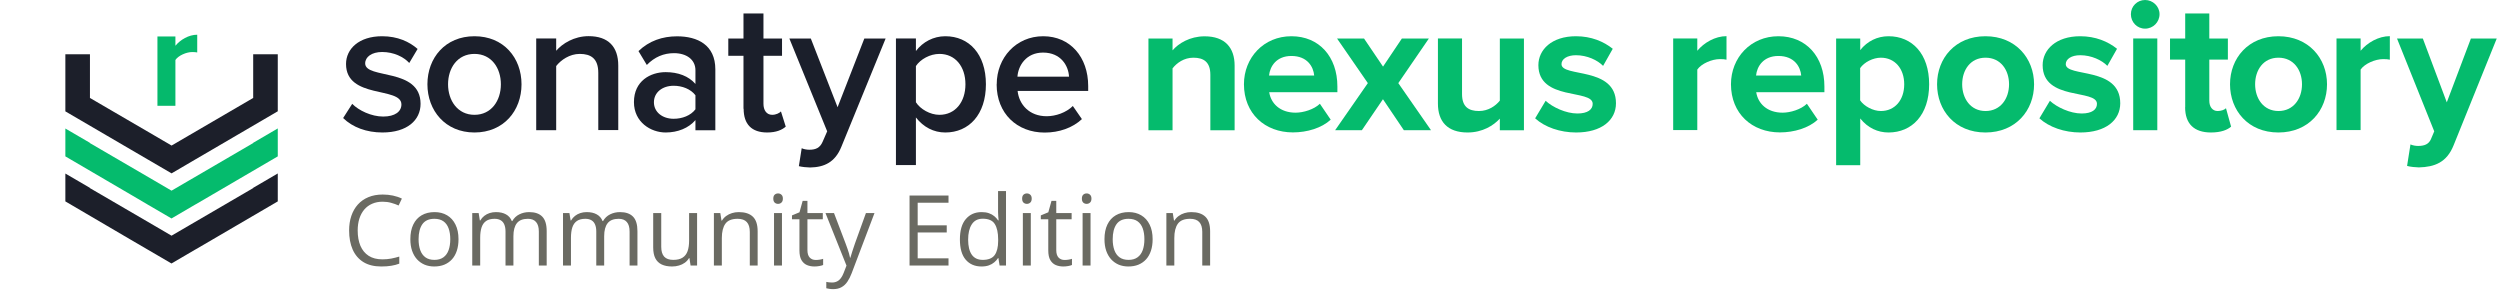
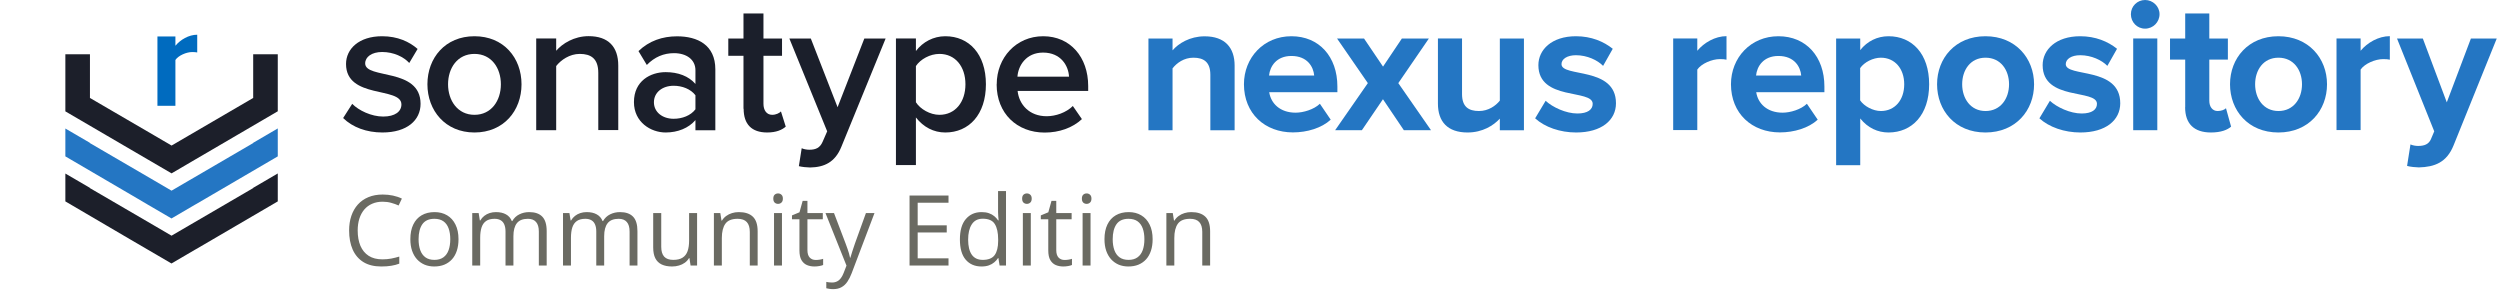
<svg xmlns="http://www.w3.org/2000/svg" width="306" height="37" viewBox="0 0 306 37" fill="none">
-   <path d="M34 15.72V19.14L25.96 23.84L23.92 25.03H23.91L20.99 26.74L18.06 25.03L16.02 23.83L8 19.14V15.73L11 17.48V17.51L18.93 22.13L20.98 23.33L20.99 23.34L21.01 23.33L23.05 22.14L30.99 17.51V17.48L34 15.72Z" fill="#05BB6D" />
+   <path d="M34 15.72V19.14L25.96 23.84L23.92 25.03H23.91L20.99 26.74L18.06 25.03L16.02 23.83L8 19.14V15.73L11 17.48V17.51L18.93 22.13L20.98 23.33L20.99 23.34L21.01 23.33L23.05 22.14L30.99 17.51V17.48L34 15.72Z" fill="#2476C3" />
  <path d="M34 21.23V24.65L25.96 29.35L23.92 30.54H23.91L20.99 32.25L18.06 30.54L16.02 29.35L8 24.65V21.24L11 22.99V23.02L18.93 27.64L20.98 28.84L20.99 28.85L21.01 28.84L23.05 27.65L30.99 23.02V22.99L34 21.23Z" fill="#1C1F2A" />
  <path d="M30.99 6.64V11.99L23.05 16.62L21.01 17.81H21H20.99L18.94 16.61L11.01 11.99V6.64H8V13.63L16.03 18.32L18.07 19.51L21 21.22L23.92 19.51L25.96 18.32L34 13.62V6.64H30.99Z" fill="#1C1F2A" />
-   <path d="M21.47 12.95V7.34C21.83 6.8 22.81 6.37 23.53 6.37C23.79 6.37 23.98 6.39 24.14 6.42V4.25C23.1 4.25 22.08 4.86 21.47 5.6V4.46H19.27V12.95H21.47Z" fill="#05B96C" />
+   <path d="M21.47 12.95V7.34C21.83 6.8 22.81 6.37 23.53 6.37C23.79 6.37 23.98 6.39 24.14 6.42V4.25C23.1 4.25 22.08 4.86 21.47 5.6V4.46H19.27V12.95H21.47Z" fill="#006BBF" />
  <path d="M42 14.448L43.111 12.71C43.9 13.518 45.455 14.266 46.9 14.266C48.345 14.266 49.133 13.66 49.133 12.781C49.133 10.578 42.354 12.155 42.354 7.83C42.354 5.991 43.93 4.435 46.769 4.435C48.678 4.435 50.113 5.112 51.113 5.991L50.093 7.709C49.416 6.961 48.183 6.365 46.769 6.365C45.496 6.365 44.698 6.971 44.698 7.759C44.698 9.73 51.477 8.244 51.477 12.71C51.477 14.711 49.83 16.216 46.809 16.216C44.88 16.216 43.162 15.59 42 14.448Z" fill="#1B1F2B" />
  <path d="M52.316 10.316C52.316 7.083 54.498 4.435 58.075 4.435C61.651 4.435 63.834 7.083 63.834 10.316C63.834 13.549 61.651 16.216 58.075 16.216C54.498 16.216 52.316 13.518 52.316 10.316ZM61.308 10.316C61.308 8.335 60.166 6.598 58.075 6.598C55.983 6.598 54.842 8.335 54.842 10.316C54.842 12.296 56.004 14.054 58.075 14.054C60.146 14.054 61.308 12.316 61.308 10.316Z" fill="#1B1F2B" />
  <path d="M73.23 15.933V8.921C73.23 7.153 72.32 6.598 70.956 6.598C69.724 6.598 68.653 7.345 68.077 8.083V15.933H65.632V4.708H68.077V6.214C68.825 5.335 70.279 4.425 72.047 4.425C74.462 4.425 75.675 5.729 75.675 8.022V15.923H73.24L73.23 15.933Z" fill="#1B1F2B" />
  <path d="M85.122 15.933V14.7C84.283 15.681 82.96 16.216 81.475 16.216C79.666 16.216 77.595 14.963 77.595 12.498C77.595 9.891 79.636 8.83 81.475 8.83C83.01 8.83 84.283 9.315 85.122 10.275V8.598C85.122 7.295 84.031 6.507 82.495 6.507C81.242 6.507 80.121 6.971 79.171 7.951L78.15 6.254C79.454 5.001 81.08 4.445 82.869 4.445C85.374 4.445 87.557 5.496 87.557 8.487V15.943H85.122V15.933ZM85.122 13.377V11.659C84.536 10.892 83.495 10.497 82.454 10.497C81.08 10.497 80.04 11.306 80.04 12.518C80.04 13.73 81.091 14.539 82.454 14.539C83.505 14.539 84.546 14.145 85.122 13.377Z" fill="#1B1F2B" />
  <path d="M91.002 13.316V6.83H89.143V4.718H91.002V1.647H93.447V4.718H95.72V6.83H93.447V12.71C93.447 13.478 93.82 14.054 94.518 14.054C94.982 14.054 95.397 13.842 95.589 13.64L96.175 15.499C95.73 15.893 95.013 16.216 93.901 16.216C91.992 16.216 91.022 15.196 91.022 13.306L91.002 13.316Z" fill="#1B1F2B" />
  <path d="M98.135 18.146C98.387 18.267 98.781 18.328 99.064 18.328C99.852 18.328 100.368 18.095 100.691 17.348L101.247 16.075L96.619 4.718H99.246L102.52 13.124L105.793 4.718H108.4L102.984 17.964C102.216 19.863 100.893 20.47 99.155 20.5C98.802 20.5 98.104 20.429 97.781 20.338L98.125 18.156L98.135 18.146Z" fill="#1B1F2B" />
  <path d="M112.108 14.377V20.207H109.663V4.708H112.108V6.244C112.947 5.133 114.25 4.435 115.705 4.435C118.615 4.435 120.676 6.618 120.676 10.316C120.676 14.014 118.605 16.216 115.705 16.216C114.29 16.216 113.038 15.569 112.108 14.377ZM118.17 10.316C118.17 8.133 116.917 6.598 114.988 6.598C113.846 6.598 112.664 7.244 112.108 8.083V12.518C112.644 13.357 113.846 14.054 114.988 14.054C116.917 14.054 118.17 12.498 118.17 10.316Z" fill="#1B1F2B" />
  <path d="M121.999 10.316C121.999 7.062 124.374 4.435 127.688 4.435C131.002 4.435 133.194 6.992 133.194 10.528V11.134H124.556C124.737 12.811 126 14.226 128.112 14.226C129.223 14.226 130.506 13.781 131.315 12.973L132.426 14.579C131.284 15.65 129.638 16.226 127.869 16.226C124.475 16.226 121.989 13.882 121.989 10.326L121.999 10.316ZM127.667 6.436C125.596 6.436 124.626 8.042 124.535 9.386H130.85C130.779 8.063 129.87 6.436 127.667 6.436Z" fill="#1B1F2B" />
-   <path d="M148.147 15.933V9.154C148.147 7.598 147.339 7.062 146.076 7.062C144.914 7.062 144.035 7.709 143.52 8.366V15.943H140.569V4.718H143.52V6.163C144.237 5.324 145.631 4.445 147.45 4.445C149.935 4.445 151.117 5.84 151.117 8.022V15.943H148.147V15.933Z" fill="#05BB6D" />
-   <path d="M152.259 10.316C152.259 7.062 154.674 4.435 158.069 4.435C161.464 4.435 163.696 6.941 163.696 10.588V11.286H155.351C155.563 12.66 156.674 13.791 158.584 13.791C159.534 13.791 160.837 13.397 161.554 12.7L162.878 14.65C161.767 15.671 159.999 16.206 158.251 16.206C154.836 16.206 152.259 13.902 152.259 10.306V10.316ZM158.069 6.85C156.23 6.85 155.442 8.123 155.331 9.245H160.857C160.766 8.174 160.019 6.85 158.069 6.85Z" fill="#05BB6D" />
-   <path d="M171.829 15.933L169.273 12.144L166.697 15.933H163.423L167.424 10.174L163.656 4.718H166.96L169.283 8.154L171.587 4.718H174.891L171.152 10.174L175.153 15.933H171.85H171.829Z" fill="#05BB6D" />
-   <path d="M183.58 15.933V14.519C182.812 15.357 181.468 16.216 179.63 16.216C177.164 16.216 176.002 14.872 176.002 12.68V4.708H178.953V11.518C178.953 13.074 179.761 13.589 181.024 13.589C182.166 13.589 183.065 12.963 183.58 12.316V4.718H186.53V15.943H183.58V15.933Z" fill="#05BB6D" />
-   <path d="M187.904 14.478L189.187 12.336C190.026 13.124 191.673 13.892 193.067 13.892C194.34 13.892 194.946 13.407 194.946 12.71C194.946 10.871 188.298 12.387 188.298 7.972C188.298 6.092 189.925 4.435 192.895 4.435C194.775 4.435 196.29 5.082 197.401 5.971L196.219 8.063C195.542 7.365 194.269 6.759 192.895 6.759C191.824 6.759 191.127 7.224 191.127 7.85C191.127 9.497 197.795 8.103 197.795 12.639C197.795 14.711 196.027 16.216 192.915 16.216C190.965 16.216 189.086 15.569 187.894 14.478H187.904Z" fill="#05BB6D" />
-   <path d="M204.797 15.933V4.708H207.748V6.214C208.556 5.234 209.93 4.425 211.324 4.425V7.305C211.112 7.254 210.859 7.234 210.516 7.234C209.536 7.234 208.243 7.79 207.748 8.517V15.923H204.797V15.933Z" fill="#05BB6D" />
-   <path d="M211.87 10.316C211.87 7.062 214.284 4.435 217.679 4.435C221.074 4.435 223.307 6.941 223.307 10.588V11.286H214.961C215.173 12.66 216.285 13.791 218.194 13.791C219.144 13.791 220.447 13.397 221.165 12.7L222.488 14.65C221.377 15.671 219.609 16.206 217.861 16.206C214.446 16.206 211.87 13.902 211.87 10.306V10.316ZM217.679 6.85C215.84 6.85 215.052 8.123 214.941 9.245H220.468C220.377 8.174 219.629 6.85 217.679 6.85Z" fill="#05BB6D" />
-   <path d="M227.692 14.498V20.217H224.742V4.718H227.692V6.133C228.551 5.042 229.783 4.435 231.157 4.435C234.037 4.435 236.128 6.577 236.128 10.316C236.128 14.054 234.037 16.216 231.157 16.216C229.834 16.216 228.621 15.66 227.692 14.498ZM233.077 10.316C233.077 8.386 231.915 7.062 230.218 7.062C229.268 7.062 228.197 7.598 227.682 8.335V12.286C228.167 13.003 229.258 13.589 230.218 13.589C231.915 13.589 233.077 12.266 233.077 10.316Z" fill="#05BB6D" />
-   <path d="M237.098 10.316C237.098 7.133 239.331 4.435 243.019 4.435C246.707 4.435 248.97 7.133 248.97 10.316C248.97 13.498 246.737 16.216 243.019 16.216C239.301 16.216 237.098 13.498 237.098 10.316ZM245.908 10.316C245.908 8.578 244.888 7.062 243.029 7.062C241.17 7.062 240.17 8.578 240.17 10.316C240.17 12.053 241.19 13.589 243.029 13.589C244.868 13.589 245.908 12.074 245.908 10.316Z" fill="#05BB6D" />
-   <path d="M249.626 14.478L250.909 12.336C251.748 13.124 253.395 13.892 254.789 13.892C256.062 13.892 256.668 13.407 256.668 12.71C256.668 10.871 250.02 12.387 250.02 7.972C250.02 6.092 251.647 4.435 254.617 4.435C256.497 4.435 258.012 5.082 259.124 5.971L257.941 8.063C257.265 7.365 255.991 6.759 254.617 6.759C253.546 6.759 252.849 7.224 252.849 7.85C252.849 9.497 259.518 8.103 259.518 12.639C259.518 14.711 257.75 16.216 254.638 16.216C252.688 16.216 250.808 15.569 249.616 14.478H249.626Z" fill="#05BB6D" />
-   <path d="M260.821 1.738C260.821 0.758 261.609 0 262.559 0C263.508 0 264.327 0.768 264.327 1.738C264.327 2.708 263.539 3.506 262.559 3.506C261.579 3.506 260.821 2.718 260.821 1.738ZM261.104 15.933V4.708H264.054V15.933H261.104Z" fill="#05BB6D" />
-   <path d="M267.469 13.124V7.295H265.61V4.718H267.469V1.647H270.419V4.718H272.692V7.295H270.419V12.336C270.419 13.054 270.793 13.589 271.44 13.589C271.884 13.589 272.298 13.428 272.46 13.246L273.086 15.499C272.642 15.893 271.854 16.216 270.621 16.216C268.55 16.216 267.459 15.145 267.459 13.124H267.469Z" fill="#05BB6D" />
-   <path d="M272.955 10.316C272.955 7.133 275.188 4.435 278.876 4.435C282.563 4.435 284.827 7.133 284.827 10.316C284.827 13.498 282.594 16.216 278.876 16.216C275.158 16.216 272.955 13.498 272.955 10.316ZM281.765 10.316C281.765 8.578 280.745 7.062 278.886 7.062C277.027 7.062 276.027 8.578 276.027 10.316C276.027 12.053 277.047 13.589 278.886 13.589C280.725 13.589 281.765 12.074 281.765 10.316Z" fill="#05BB6D" />
-   <path d="M285.989 15.933V4.708H288.939V6.214C289.747 5.234 291.121 4.425 292.516 4.425V7.305C292.303 7.254 292.051 7.234 291.707 7.234C290.727 7.234 289.434 7.79 288.939 8.517V15.923H285.989V15.933Z" fill="#05BB6D" />
-   <path d="M295.052 17.681C295.304 17.802 295.698 17.863 295.981 17.863C296.749 17.863 297.264 17.651 297.537 17.055L297.951 16.075L293.395 4.718H296.557L299.487 12.528L302.437 4.718H305.6L300.326 17.772C299.487 19.884 298.002 20.439 296.072 20.49C295.749 20.49 294.981 20.419 294.627 20.308L295.041 17.681H295.052Z" fill="#05BB6D" />
+   <path d="M148.147 15.933V9.154C148.147 7.598 147.339 7.062 146.076 7.062C144.914 7.062 144.035 7.709 143.52 8.366V15.943H140.569V4.718H143.52V6.163C144.237 5.324 145.631 4.445 147.45 4.445C149.935 4.445 151.117 5.84 151.117 8.022V15.943H148.147V15.933Z" fill="#2476C3" />
+   <path d="M152.259 10.316C152.259 7.062 154.674 4.435 158.069 4.435C161.464 4.435 163.696 6.941 163.696 10.588V11.286H155.351C155.563 12.66 156.674 13.791 158.584 13.791C159.534 13.791 160.837 13.397 161.554 12.7L162.878 14.65C161.767 15.671 159.999 16.206 158.251 16.206C154.836 16.206 152.259 13.902 152.259 10.306V10.316ZM158.069 6.85C156.23 6.85 155.442 8.123 155.331 9.245H160.857C160.766 8.174 160.019 6.85 158.069 6.85Z" fill="#2476C3" />
+   <path d="M171.829 15.933L169.273 12.144L166.697 15.933H163.423L167.424 10.174L163.656 4.718H166.96L169.283 8.154L171.587 4.718H174.891L171.152 10.174L175.153 15.933H171.85H171.829Z" fill="#2476C3" />
+   <path d="M183.58 15.933V14.519C182.812 15.357 181.468 16.216 179.63 16.216C177.164 16.216 176.002 14.872 176.002 12.68V4.708H178.953V11.518C178.953 13.074 179.761 13.589 181.024 13.589C182.166 13.589 183.065 12.963 183.58 12.316V4.718H186.53V15.943H183.58V15.933Z" fill="#2476C3" />
+   <path d="M187.904 14.478L189.187 12.336C190.026 13.124 191.673 13.892 193.067 13.892C194.34 13.892 194.946 13.407 194.946 12.71C194.946 10.871 188.298 12.387 188.298 7.972C188.298 6.092 189.925 4.435 192.895 4.435C194.775 4.435 196.29 5.082 197.401 5.971L196.219 8.063C195.542 7.365 194.269 6.759 192.895 6.759C191.824 6.759 191.127 7.224 191.127 7.85C191.127 9.497 197.795 8.103 197.795 12.639C197.795 14.711 196.027 16.216 192.915 16.216C190.965 16.216 189.086 15.569 187.894 14.478H187.904Z" fill="#2476C3" />
+   <path d="M204.797 15.933V4.708H207.748V6.214C208.556 5.234 209.93 4.425 211.324 4.425V7.305C211.112 7.254 210.859 7.234 210.516 7.234C209.536 7.234 208.243 7.79 207.748 8.517V15.923H204.797V15.933Z" fill="#2476C3" />
+   <path d="M211.87 10.316C211.87 7.062 214.284 4.435 217.679 4.435C221.074 4.435 223.307 6.941 223.307 10.588V11.286H214.961C215.173 12.66 216.285 13.791 218.194 13.791C219.144 13.791 220.447 13.397 221.165 12.7L222.488 14.65C221.377 15.671 219.609 16.206 217.861 16.206C214.446 16.206 211.87 13.902 211.87 10.306V10.316ZM217.679 6.85C215.84 6.85 215.052 8.123 214.941 9.245H220.468C220.377 8.174 219.629 6.85 217.679 6.85Z" fill="#2476C3" />
+   <path d="M227.692 14.498V20.217H224.742V4.718H227.692V6.133C228.551 5.042 229.783 4.435 231.157 4.435C234.037 4.435 236.128 6.577 236.128 10.316C236.128 14.054 234.037 16.216 231.157 16.216C229.834 16.216 228.621 15.66 227.692 14.498ZM233.077 10.316C233.077 8.386 231.915 7.062 230.218 7.062C229.268 7.062 228.197 7.598 227.682 8.335V12.286C228.167 13.003 229.258 13.589 230.218 13.589C231.915 13.589 233.077 12.266 233.077 10.316Z" fill="#2476C3" />
+   <path d="M237.098 10.316C237.098 7.133 239.331 4.435 243.019 4.435C246.707 4.435 248.97 7.133 248.97 10.316C248.97 13.498 246.737 16.216 243.019 16.216C239.301 16.216 237.098 13.498 237.098 10.316ZM245.908 10.316C245.908 8.578 244.888 7.062 243.029 7.062C241.17 7.062 240.17 8.578 240.17 10.316C240.17 12.053 241.19 13.589 243.029 13.589C244.868 13.589 245.908 12.074 245.908 10.316Z" fill="#2476C3" />
+   <path d="M249.626 14.478L250.909 12.336C251.748 13.124 253.395 13.892 254.789 13.892C256.062 13.892 256.668 13.407 256.668 12.71C256.668 10.871 250.02 12.387 250.02 7.972C250.02 6.092 251.647 4.435 254.617 4.435C256.497 4.435 258.012 5.082 259.124 5.971L257.941 8.063C257.265 7.365 255.991 6.759 254.617 6.759C253.546 6.759 252.849 7.224 252.849 7.85C252.849 9.497 259.518 8.103 259.518 12.639C259.518 14.711 257.75 16.216 254.638 16.216C252.688 16.216 250.808 15.569 249.616 14.478H249.626Z" fill="#2476C3" />
+   <path d="M260.821 1.738C260.821 0.758 261.609 0 262.559 0C263.508 0 264.327 0.768 264.327 1.738C264.327 2.708 263.539 3.506 262.559 3.506C261.579 3.506 260.821 2.718 260.821 1.738ZM261.104 15.933V4.708H264.054V15.933H261.104Z" fill="#2476C3" />
+   <path d="M267.469 13.124V7.295H265.61V4.718H267.469V1.647H270.419V4.718H272.692V7.295H270.419V12.336C270.419 13.054 270.793 13.589 271.44 13.589C271.884 13.589 272.298 13.428 272.46 13.246L273.086 15.499C272.642 15.893 271.854 16.216 270.621 16.216C268.55 16.216 267.459 15.145 267.459 13.124H267.469Z" fill="#2476C3" />
+   <path d="M272.955 10.316C272.955 7.133 275.188 4.435 278.876 4.435C282.563 4.435 284.827 7.133 284.827 10.316C284.827 13.498 282.594 16.216 278.876 16.216C275.158 16.216 272.955 13.498 272.955 10.316ZM281.765 10.316C281.765 8.578 280.745 7.062 278.886 7.062C277.027 7.062 276.027 8.578 276.027 10.316C276.027 12.053 277.047 13.589 278.886 13.589C280.725 13.589 281.765 12.074 281.765 10.316Z" fill="#2476C3" />
+   <path d="M285.989 15.933V4.708H288.939V6.214C289.747 5.234 291.121 4.425 292.516 4.425V7.305C292.303 7.254 292.051 7.234 291.707 7.234C290.727 7.234 289.434 7.79 288.939 8.517V15.923H285.989V15.933Z" fill="#2476C3" />
+   <path d="M295.052 17.681C295.304 17.802 295.698 17.863 295.981 17.863C296.749 17.863 297.264 17.651 297.537 17.055L297.951 16.075L293.395 4.718H296.557L299.487 12.528L302.437 4.718H305.6L300.326 17.772C299.487 19.884 298.002 20.439 296.072 20.49C295.749 20.49 294.981 20.419 294.627 20.308L295.041 17.681H295.052Z" fill="#2476C3" />
  <path d="M46.834 24.689C46.361 24.689 45.935 24.771 45.557 24.936C45.182 25.096 44.861 25.33 44.596 25.639C44.334 25.943 44.133 26.312 43.992 26.746C43.852 27.18 43.781 27.668 43.781 28.211C43.781 28.93 43.893 29.555 44.115 30.086C44.342 30.613 44.678 31.021 45.123 31.311C45.572 31.6 46.133 31.744 46.805 31.744C47.188 31.744 47.547 31.713 47.883 31.65C48.223 31.584 48.553 31.502 48.873 31.404V32.272C48.56 32.389 48.232 32.475 47.889 32.529C47.545 32.588 47.137 32.617 46.664 32.617C45.793 32.617 45.065 32.438 44.478 32.078C43.897 31.715 43.459 31.203 43.166 30.543C42.877 29.883 42.732 29.104 42.732 28.205C42.732 27.557 42.822 26.965 43.002 26.43C43.185 25.891 43.451 25.426 43.799 25.035C44.15 24.645 44.58 24.344 45.088 24.133C45.6 23.918 46.185 23.811 46.846 23.811C47.279 23.811 47.697 23.854 48.1 23.939C48.502 24.025 48.865 24.148 49.19 24.309L48.791 25.152C48.518 25.027 48.217 24.92 47.889 24.83C47.565 24.736 47.213 24.689 46.834 24.689ZM56.121 29.277C56.121 29.805 56.053 30.275 55.916 30.689C55.779 31.104 55.582 31.453 55.324 31.738C55.066 32.023 54.754 32.242 54.387 32.395C54.023 32.543 53.611 32.617 53.15 32.617C52.721 32.617 52.326 32.543 51.967 32.395C51.611 32.242 51.303 32.023 51.041 31.738C50.783 31.453 50.582 31.104 50.438 30.689C50.297 30.275 50.227 29.805 50.227 29.277C50.227 28.574 50.346 27.977 50.584 27.484C50.822 26.988 51.162 26.611 51.603 26.354C52.049 26.092 52.578 25.961 53.191 25.961C53.777 25.961 54.289 26.092 54.727 26.354C55.168 26.615 55.51 26.994 55.752 27.49C55.998 27.982 56.121 28.578 56.121 29.277ZM51.234 29.277C51.234 29.793 51.303 30.24 51.44 30.619C51.576 30.998 51.787 31.291 52.072 31.498C52.357 31.705 52.725 31.809 53.174 31.809C53.619 31.809 53.984 31.705 54.27 31.498C54.559 31.291 54.772 30.998 54.908 30.619C55.045 30.24 55.113 29.793 55.113 29.277C55.113 28.766 55.045 28.324 54.908 27.953C54.772 27.578 54.56 27.289 54.275 27.086C53.99 26.883 53.621 26.781 53.168 26.781C52.5 26.781 52.01 27.002 51.697 27.443C51.389 27.885 51.234 28.496 51.234 29.277ZM64.775 25.961C65.482 25.961 66.016 26.146 66.375 26.518C66.734 26.885 66.914 27.477 66.914 28.293V32.5H65.953V28.34C65.953 27.82 65.84 27.432 65.613 27.174C65.391 26.912 65.059 26.781 64.617 26.781C63.996 26.781 63.545 26.961 63.264 27.32C62.982 27.68 62.842 28.209 62.842 28.908V32.5H61.875V28.34C61.875 27.992 61.824 27.703 61.723 27.473C61.625 27.242 61.477 27.07 61.277 26.957C61.082 26.84 60.834 26.781 60.533 26.781C60.107 26.781 59.766 26.869 59.508 27.045C59.25 27.221 59.062 27.482 58.945 27.83C58.832 28.174 58.775 28.598 58.775 29.102V32.5H57.803V26.078H58.588L58.734 26.986H58.787C58.916 26.764 59.078 26.576 59.273 26.424C59.469 26.271 59.688 26.156 59.93 26.078C60.172 26 60.43 25.961 60.703 25.961C61.191 25.961 61.6 26.053 61.928 26.236C62.26 26.416 62.5 26.691 62.648 27.062H62.701C62.912 26.691 63.201 26.416 63.568 26.236C63.935 26.053 64.338 25.961 64.775 25.961ZM75.885 25.961C76.592 25.961 77.125 26.146 77.484 26.518C77.844 26.885 78.023 27.477 78.023 28.293V32.5H77.062V28.34C77.062 27.82 76.949 27.432 76.723 27.174C76.5 26.912 76.168 26.781 75.727 26.781C75.106 26.781 74.654 26.961 74.373 27.32C74.092 27.68 73.951 28.209 73.951 28.908V32.5H72.984V28.34C72.984 27.992 72.934 27.703 72.832 27.473C72.734 27.242 72.586 27.07 72.387 26.957C72.191 26.84 71.943 26.781 71.643 26.781C71.217 26.781 70.875 26.869 70.617 27.045C70.359 27.221 70.172 27.482 70.055 27.83C69.941 28.174 69.885 28.598 69.885 29.102V32.5H68.912V26.078H69.697L69.844 26.986H69.897C70.025 26.764 70.188 26.576 70.383 26.424C70.578 26.271 70.797 26.156 71.039 26.078C71.281 26 71.539 25.961 71.812 25.961C72.301 25.961 72.709 26.053 73.037 26.236C73.369 26.416 73.609 26.691 73.758 27.062H73.811C74.022 26.691 74.311 26.416 74.678 26.236C75.045 26.053 75.447 25.961 75.885 25.961ZM85.324 26.078V32.5H84.527L84.387 31.598H84.334C84.201 31.82 84.029 32.008 83.818 32.16C83.607 32.312 83.369 32.426 83.103 32.5C82.842 32.578 82.562 32.617 82.266 32.617C81.758 32.617 81.332 32.535 80.988 32.371C80.644 32.207 80.385 31.953 80.209 31.609C80.037 31.266 79.951 30.824 79.951 30.285V26.078H80.936V30.215C80.936 30.75 81.057 31.15 81.299 31.416C81.541 31.678 81.91 31.809 82.406 31.809C82.883 31.809 83.262 31.719 83.543 31.539C83.828 31.359 84.033 31.096 84.158 30.748C84.283 30.396 84.346 29.967 84.346 29.459V26.078H85.324ZM90.422 25.961C91.184 25.961 91.76 26.148 92.15 26.523C92.541 26.895 92.736 27.492 92.736 28.316V32.5H91.775V28.381C91.775 27.846 91.652 27.445 91.406 27.18C91.164 26.914 90.791 26.781 90.287 26.781C89.576 26.781 89.076 26.982 88.787 27.385C88.498 27.787 88.353 28.371 88.353 29.137V32.5H87.381V26.078H88.166L88.312 27.004H88.365C88.502 26.777 88.676 26.588 88.887 26.436C89.098 26.279 89.334 26.162 89.596 26.084C89.857 26.002 90.133 25.961 90.422 25.961ZM95.713 26.078V32.5H94.74V26.078H95.713ZM95.238 23.676C95.398 23.676 95.535 23.729 95.648 23.834C95.766 23.936 95.824 24.096 95.824 24.314C95.824 24.529 95.766 24.689 95.648 24.795C95.535 24.9 95.398 24.953 95.238 24.953C95.07 24.953 94.93 24.9 94.816 24.795C94.707 24.689 94.652 24.529 94.652 24.314C94.652 24.096 94.707 23.936 94.816 23.834C94.93 23.729 95.07 23.676 95.238 23.676ZM99.85 31.82C100.01 31.82 100.174 31.807 100.342 31.779C100.51 31.752 100.646 31.719 100.752 31.68V32.435C100.639 32.486 100.48 32.529 100.277 32.565C100.078 32.6 99.883 32.617 99.691 32.617C99.352 32.617 99.043 32.559 98.766 32.441C98.488 32.32 98.266 32.117 98.098 31.832C97.934 31.547 97.852 31.152 97.852 30.648V26.84H96.938V26.365L97.857 25.984L98.244 24.59H98.83V26.078H100.711V26.84H98.83V30.619C98.83 31.021 98.922 31.322 99.106 31.521C99.293 31.721 99.541 31.82 99.85 31.82ZM101.039 26.078H102.082L103.5 29.805C103.582 30.023 103.658 30.234 103.729 30.438C103.799 30.637 103.861 30.828 103.916 31.012C103.971 31.195 104.014 31.373 104.045 31.545H104.086C104.141 31.35 104.219 31.094 104.32 30.777C104.422 30.457 104.531 30.131 104.648 29.799L105.99 26.078H107.039L104.244 33.443C104.096 33.838 103.922 34.182 103.723 34.475C103.527 34.768 103.289 34.992 103.008 35.148C102.727 35.309 102.387 35.389 101.988 35.389C101.805 35.389 101.643 35.377 101.502 35.353C101.361 35.334 101.24 35.31 101.139 35.283V34.504C101.225 34.523 101.328 34.541 101.449 34.557C101.574 34.572 101.703 34.58 101.836 34.58C102.078 34.58 102.287 34.533 102.463 34.44C102.643 34.35 102.797 34.217 102.926 34.041C103.055 33.865 103.166 33.656 103.26 33.414L103.611 32.512L101.039 26.078ZM116.098 32.5H111.328V23.934H116.098V24.812H112.324V27.584H115.881V28.451H112.324V31.621H116.098V32.5ZM120.135 32.617C119.322 32.617 118.678 32.34 118.201 31.785C117.729 31.23 117.492 30.406 117.492 29.312C117.492 28.207 117.734 27.373 118.219 26.811C118.703 26.244 119.348 25.961 120.152 25.961C120.492 25.961 120.789 26.006 121.043 26.096C121.297 26.186 121.516 26.307 121.699 26.459C121.883 26.607 122.037 26.777 122.162 26.969H122.232C122.217 26.848 122.201 26.682 122.186 26.471C122.17 26.26 122.162 26.088 122.162 25.955V23.383H123.135V32.5H122.35L122.203 31.586H122.162C122.041 31.777 121.887 31.951 121.699 32.107C121.516 32.264 121.295 32.389 121.037 32.482C120.783 32.572 120.482 32.617 120.135 32.617ZM120.287 31.809C120.975 31.809 121.461 31.613 121.746 31.223C122.031 30.832 122.174 30.252 122.174 29.482V29.307C122.174 28.49 122.037 27.863 121.764 27.426C121.494 26.988 121.002 26.77 120.287 26.77C119.689 26.77 119.242 27 118.945 27.461C118.648 27.918 118.5 28.543 118.5 29.336C118.5 30.125 118.646 30.734 118.939 31.164C119.236 31.594 119.686 31.809 120.287 31.809ZM126.17 26.078V32.5H125.197V26.078H126.17ZM125.695 23.676C125.855 23.676 125.992 23.729 126.105 23.834C126.223 23.936 126.281 24.096 126.281 24.314C126.281 24.529 126.223 24.689 126.105 24.795C125.992 24.9 125.855 24.953 125.695 24.953C125.527 24.953 125.387 24.9 125.273 24.795C125.164 24.689 125.109 24.529 125.109 24.314C125.109 24.096 125.164 23.936 125.273 23.834C125.387 23.729 125.527 23.676 125.695 23.676ZM130.307 31.82C130.467 31.82 130.631 31.807 130.799 31.779C130.967 31.752 131.104 31.719 131.209 31.68V32.435C131.096 32.486 130.938 32.529 130.734 32.565C130.535 32.6 130.34 32.617 130.148 32.617C129.809 32.617 129.5 32.559 129.223 32.441C128.945 32.32 128.723 32.117 128.555 31.832C128.391 31.547 128.309 31.152 128.309 30.648V26.84H127.395V26.365L128.314 25.984L128.701 24.59H129.287V26.078H131.168V26.84H129.287V30.619C129.287 31.021 129.379 31.322 129.562 31.521C129.75 31.721 129.998 31.82 130.307 31.82ZM133.482 26.078V32.5H132.51V26.078H133.482ZM133.008 23.676C133.168 23.676 133.305 23.729 133.418 23.834C133.535 23.936 133.594 24.096 133.594 24.314C133.594 24.529 133.535 24.689 133.418 24.795C133.305 24.9 133.168 24.953 133.008 24.953C132.84 24.953 132.699 24.9 132.586 24.795C132.477 24.689 132.422 24.529 132.422 24.314C132.422 24.096 132.477 23.936 132.586 23.834C132.699 23.729 132.84 23.676 133.008 23.676ZM141.082 29.277C141.082 29.805 141.014 30.275 140.877 30.689C140.74 31.104 140.543 31.453 140.285 31.738C140.027 32.023 139.715 32.242 139.348 32.395C138.984 32.543 138.572 32.617 138.111 32.617C137.682 32.617 137.287 32.543 136.928 32.395C136.572 32.242 136.264 32.023 136.002 31.738C135.744 31.453 135.543 31.104 135.398 30.689C135.258 30.275 135.188 29.805 135.188 29.277C135.188 28.574 135.307 27.977 135.545 27.484C135.783 26.988 136.123 26.611 136.564 26.354C137.01 26.092 137.539 25.961 138.152 25.961C138.738 25.961 139.25 26.092 139.688 26.354C140.129 26.615 140.471 26.994 140.713 27.49C140.959 27.982 141.082 28.578 141.082 29.277ZM136.195 29.277C136.195 29.793 136.264 30.24 136.4 30.619C136.537 30.998 136.748 31.291 137.033 31.498C137.318 31.705 137.686 31.809 138.135 31.809C138.58 31.809 138.945 31.705 139.23 31.498C139.52 31.291 139.732 30.998 139.869 30.619C140.006 30.24 140.074 29.793 140.074 29.277C140.074 28.766 140.006 28.324 139.869 27.953C139.732 27.578 139.521 27.289 139.236 27.086C138.951 26.883 138.582 26.781 138.129 26.781C137.461 26.781 136.971 27.002 136.658 27.443C136.35 27.885 136.195 28.496 136.195 29.277ZM145.805 25.961C146.566 25.961 147.143 26.148 147.533 26.523C147.924 26.895 148.119 27.492 148.119 28.316V32.5H147.158V28.381C147.158 27.846 147.035 27.445 146.789 27.18C146.547 26.914 146.174 26.781 145.67 26.781C144.959 26.781 144.459 26.982 144.17 27.385C143.881 27.787 143.736 28.371 143.736 29.137V32.5H142.764V26.078H143.549L143.695 27.004H143.748C143.885 26.777 144.059 26.588 144.27 26.436C144.48 26.279 144.717 26.162 144.979 26.084C145.24 26.002 145.516 25.961 145.805 25.961Z" fill="#6A6A62" />
</svg>
